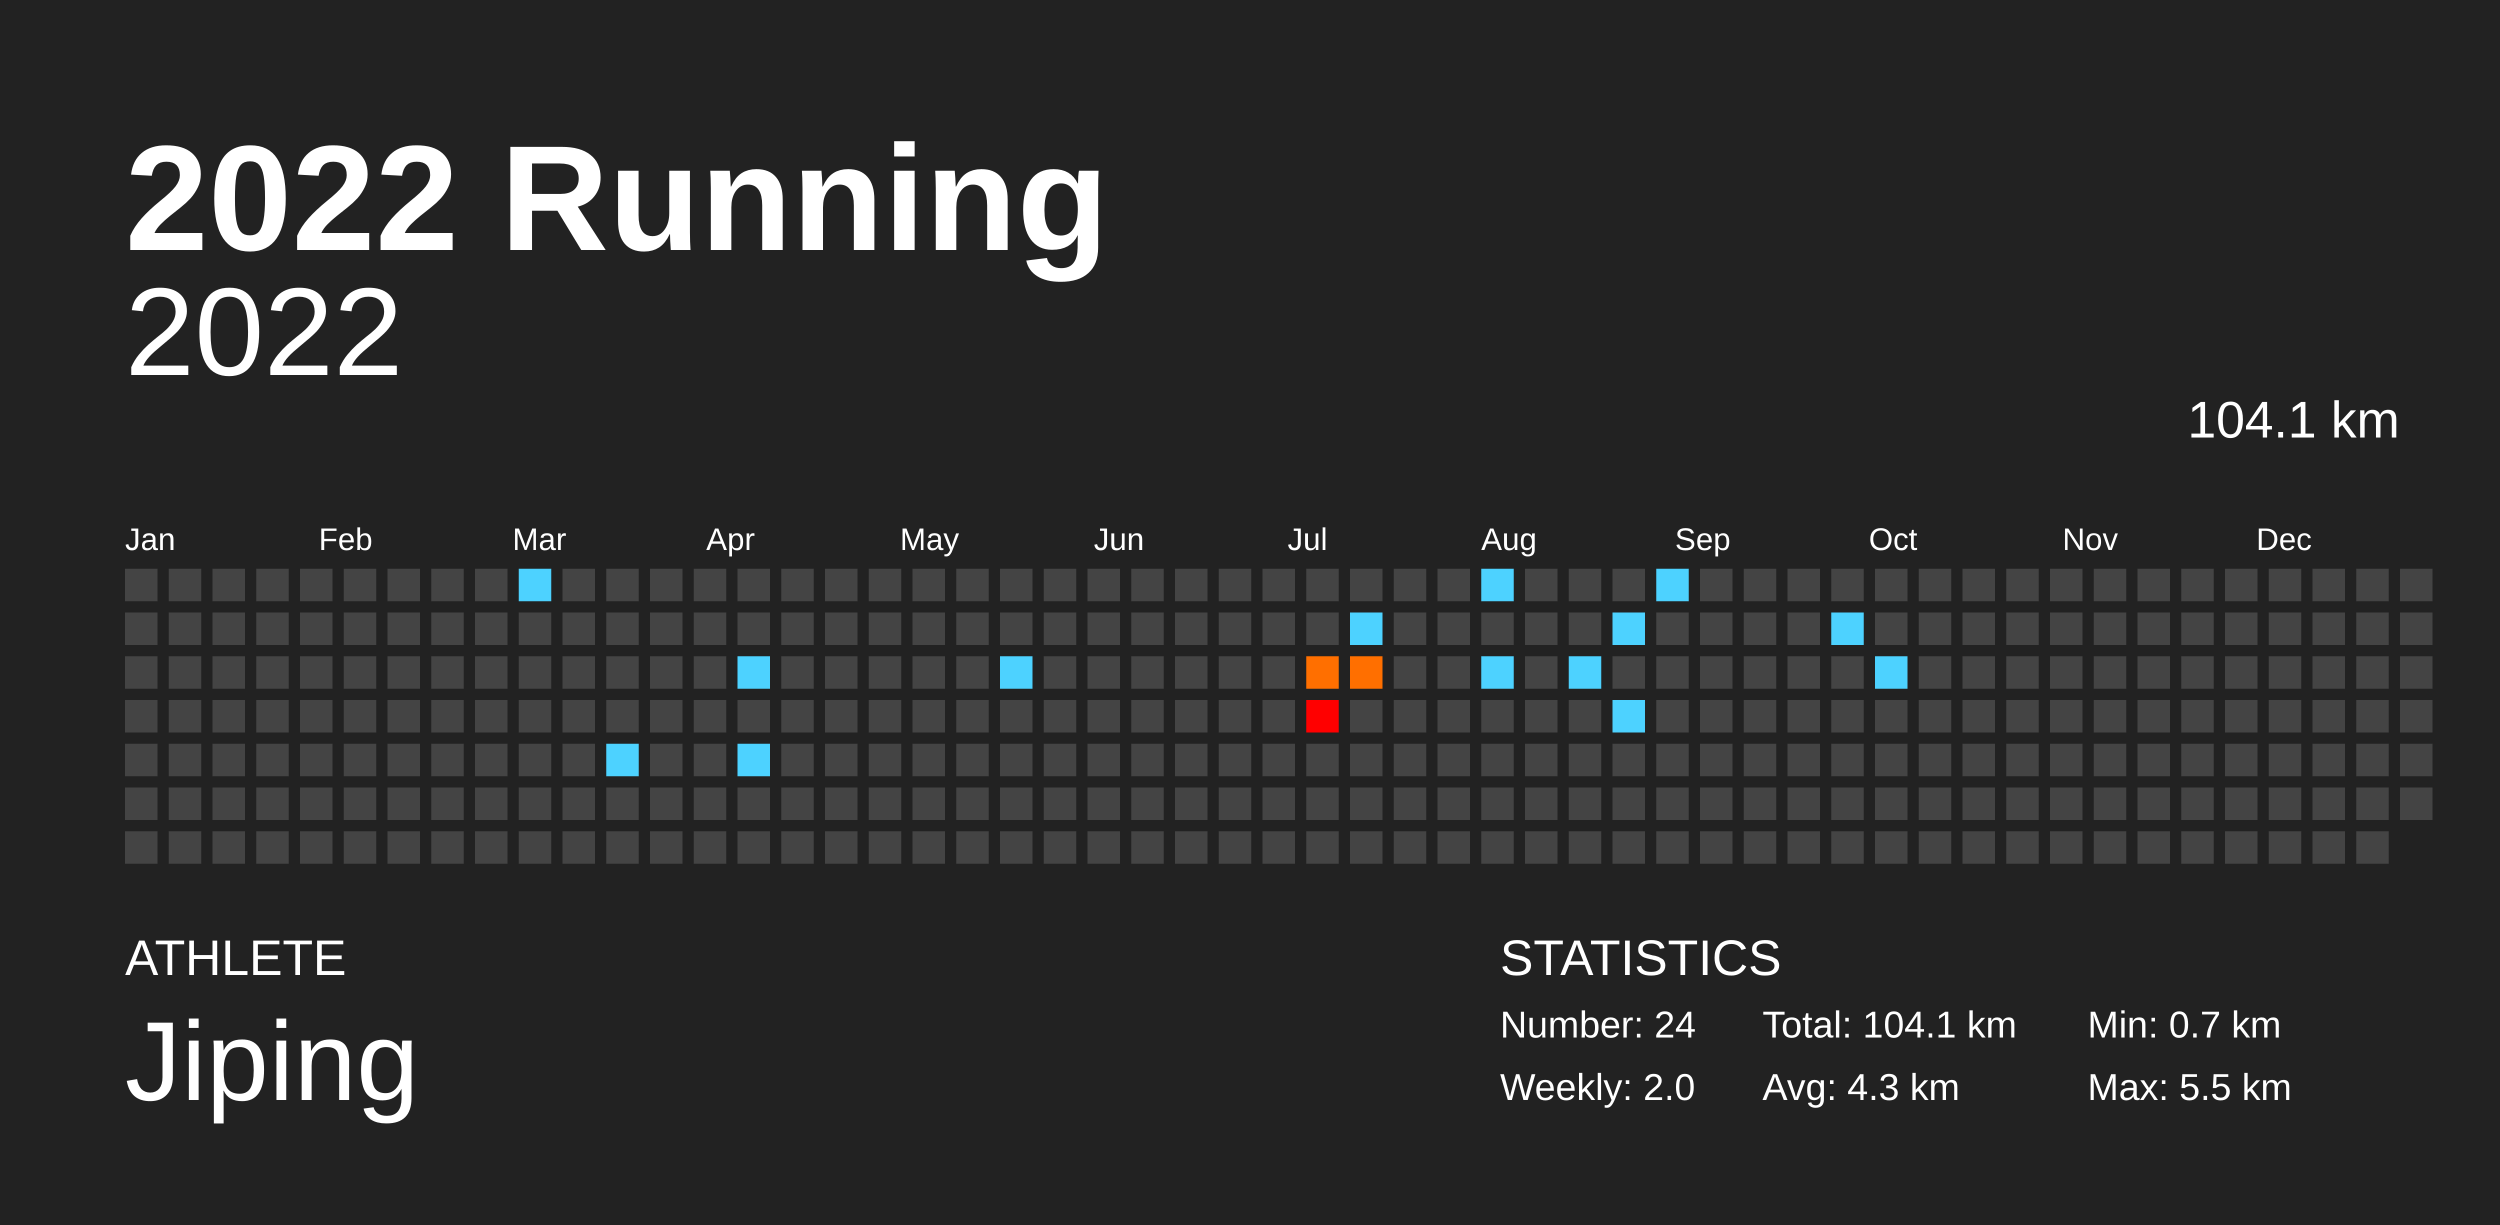
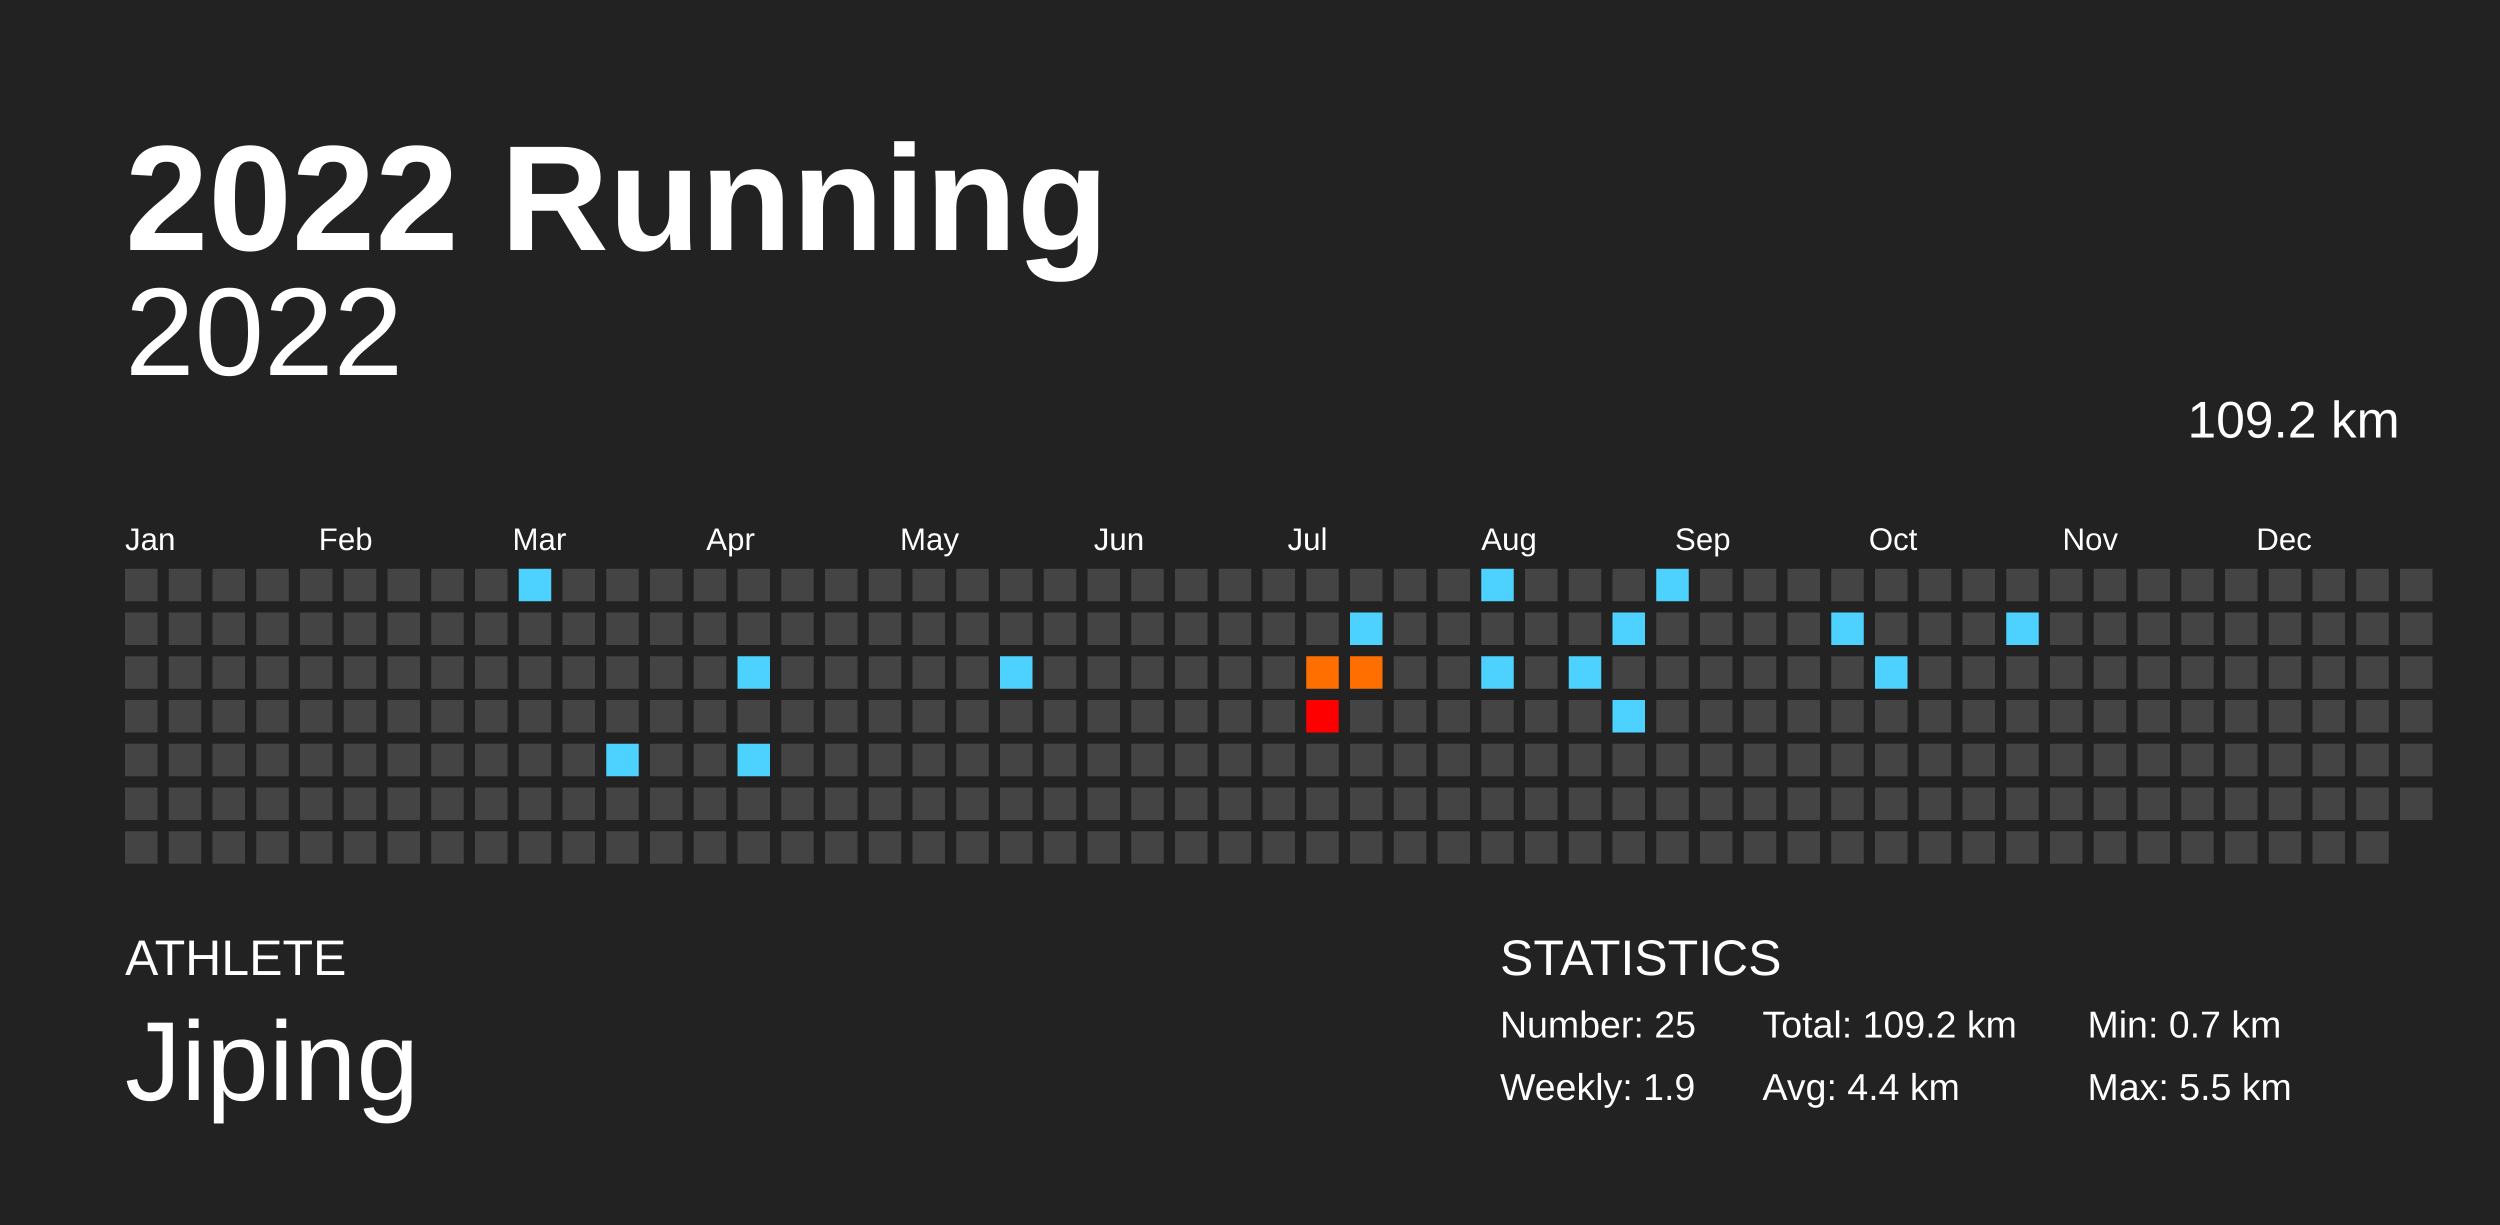
<svg xmlns="http://www.w3.org/2000/svg" baseProfile="full" height="98mm" version="1.1" viewBox="0,0,200,98" width="200mm">
  <defs />
  <rect fill="#222222" height="98" width="200" x="0" y="0" />
  <text fill="#FFFFFF" style="font-size:12px; font-family:Arial; font-weight:bold;" x="10" y="20">2022 Running</text>
  <text fill="#FFFFFF" style="font-size:4px; font-family:Arial" x="10" y="78">ATHLETE</text>
  <text fill="#FFFFFF" style="font-size:9px; font-family:Arial" x="10" y="88">Jiping</text>
  <text fill="#FFFFFF" style="font-size:4px; font-family:Arial" x="120" y="78">STATISTICS</text>
-   <text fill="#FFFFFF" style="font-size:3px; font-family:Arial" x="120" y="83">Number: 24</text>
-   <text fill="#FFFFFF" style="font-size:3px; font-family:Arial" x="120" y="88">Weekly: 2.0</text>
-   <text fill="#FFFFFF" style="font-size:3px; font-family:Arial" x="141" y="83">Total: 104.1 km</text>
-   <text fill="#FFFFFF" style="font-size:3px; font-family:Arial" x="141" y="88">Avg: 4.3 km</text>
+   <text fill="#FFFFFF" style="font-size:3px; font-family:Arial" x="120" y="83">Number: 25</text>
+   <text fill="#FFFFFF" style="font-size:3px; font-family:Arial" x="120" y="88">Weekly: 1.9</text>
+   <text fill="#FFFFFF" style="font-size:3px; font-family:Arial" x="141" y="83">Total: 109.2 km</text>
+   <text fill="#FFFFFF" style="font-size:3px; font-family:Arial" x="141" y="88">Avg: 4.4 km</text>
  <text fill="#FFFFFF" style="font-size:3px; font-family:Arial" x="167" y="83">Min: 0.7 km</text>
  <text fill="#FFFFFF" style="font-size:3px; font-family:Arial" x="167" y="88">Max: 5.5 km</text>
  <text alignment-baseline="hanging" fill="#FFFFFF" style="font-size:10.0px; font-family:Arial;" x="10" y="30">2022</text>
-   <text alignment-baseline="hanging" fill="#FFFFFF" style="font-size:4.125px; font-family:Arial;" x="175" y="35">104.1 km</text>
+   <text alignment-baseline="hanging" fill="#FFFFFF" style="font-size:4.125px; font-family:Arial;" x="175" y="35">109.2 km</text>
  <text fill="#FFFFFF" style="font-size:2.5px; font-family:Arial" x="10.0" y="44">Jan</text>
  <text fill="#FFFFFF" style="font-size:2.5px; font-family:Arial" x="25.5" y="44">Feb</text>
  <text fill="#FFFFFF" style="font-size:2.5px; font-family:Arial" x="41.0" y="44">Mar</text>
  <text fill="#FFFFFF" style="font-size:2.5px; font-family:Arial" x="56.5" y="44">Apr</text>
  <text fill="#FFFFFF" style="font-size:2.5px; font-family:Arial" x="72.0" y="44">May</text>
  <text fill="#FFFFFF" style="font-size:2.5px; font-family:Arial" x="87.5" y="44">Jun</text>
  <text fill="#FFFFFF" style="font-size:2.5px; font-family:Arial" x="103.0" y="44">Jul</text>
  <text fill="#FFFFFF" style="font-size:2.5px; font-family:Arial" x="118.5" y="44">Aug</text>
  <text fill="#FFFFFF" style="font-size:2.5px; font-family:Arial" x="134.0" y="44">Sep</text>
  <text fill="#FFFFFF" style="font-size:2.5px; font-family:Arial" x="149.5" y="44">Oct</text>
  <text fill="#FFFFFF" style="font-size:2.5px; font-family:Arial" x="165.0" y="44">Nov</text>
  <text fill="#FFFFFF" style="font-size:2.5px; font-family:Arial" x="180.5" y="44">Dec</text>
  <rect fill="#444444" height="2.6" width="2.6" x="10.0" y="45.5" />
  <rect fill="#444444" height="2.6" width="2.6" x="10.0" y="49.0" />
  <rect fill="#444444" height="2.6" width="2.6" x="10.0" y="52.5" />
  <rect fill="#444444" height="2.6" width="2.6" x="10.0" y="56.0" />
  <rect fill="#444444" height="2.6" width="2.6" x="10.0" y="59.5" />
  <rect fill="#444444" height="2.6" width="2.6" x="10.0" y="63.0" />
  <rect fill="#444444" height="2.6" width="2.6" x="10.0" y="66.5" />
  <rect fill="#444444" height="2.6" width="2.6" x="13.5" y="45.5" />
  <rect fill="#444444" height="2.6" width="2.6" x="13.5" y="49.0" />
  <rect fill="#444444" height="2.6" width="2.6" x="13.5" y="52.5" />
  <rect fill="#444444" height="2.6" width="2.6" x="13.5" y="56.0" />
  <rect fill="#444444" height="2.6" width="2.6" x="13.5" y="59.5" />
  <rect fill="#444444" height="2.6" width="2.6" x="13.5" y="63.0" />
  <rect fill="#444444" height="2.6" width="2.6" x="13.5" y="66.5" />
  <rect fill="#444444" height="2.6" width="2.6" x="17.0" y="45.5" />
  <rect fill="#444444" height="2.6" width="2.6" x="17.0" y="49.0" />
  <rect fill="#444444" height="2.6" width="2.6" x="17.0" y="52.5" />
  <rect fill="#444444" height="2.6" width="2.6" x="17.0" y="56.0" />
  <rect fill="#444444" height="2.6" width="2.6" x="17.0" y="59.5" />
  <rect fill="#444444" height="2.6" width="2.6" x="17.0" y="63.0" />
  <rect fill="#444444" height="2.6" width="2.6" x="17.0" y="66.5" />
  <rect fill="#444444" height="2.6" width="2.6" x="20.5" y="45.5" />
  <rect fill="#444444" height="2.6" width="2.6" x="20.5" y="49.0" />
  <rect fill="#444444" height="2.6" width="2.6" x="20.5" y="52.5" />
  <rect fill="#444444" height="2.6" width="2.6" x="20.5" y="56.0" />
  <rect fill="#444444" height="2.6" width="2.6" x="20.5" y="59.5" />
  <rect fill="#444444" height="2.6" width="2.6" x="20.5" y="63.0" />
  <rect fill="#444444" height="2.6" width="2.6" x="20.5" y="66.5" />
  <rect fill="#444444" height="2.6" width="2.6" x="24.0" y="45.5" />
  <rect fill="#444444" height="2.6" width="2.6" x="24.0" y="49.0" />
  <rect fill="#444444" height="2.6" width="2.6" x="24.0" y="52.5" />
  <rect fill="#444444" height="2.6" width="2.6" x="24.0" y="56.0" />
  <rect fill="#444444" height="2.6" width="2.6" x="24.0" y="59.5" />
  <rect fill="#444444" height="2.6" width="2.6" x="24.0" y="63.0" />
  <rect fill="#444444" height="2.6" width="2.6" x="24.0" y="66.5" />
  <rect fill="#444444" height="2.6" width="2.6" x="27.5" y="45.5" />
  <rect fill="#444444" height="2.6" width="2.6" x="27.5" y="49.0" />
  <rect fill="#444444" height="2.6" width="2.6" x="27.5" y="52.5" />
  <rect fill="#444444" height="2.6" width="2.6" x="27.5" y="56.0" />
  <rect fill="#444444" height="2.6" width="2.6" x="27.5" y="59.5" />
  <rect fill="#444444" height="2.6" width="2.6" x="27.5" y="63.0" />
  <rect fill="#444444" height="2.6" width="2.6" x="27.5" y="66.5" />
  <rect fill="#444444" height="2.6" width="2.6" x="31.0" y="45.5" />
  <rect fill="#444444" height="2.6" width="2.6" x="31.0" y="49.0" />
  <rect fill="#444444" height="2.6" width="2.6" x="31.0" y="52.5" />
  <rect fill="#444444" height="2.6" width="2.6" x="31.0" y="56.0" />
  <rect fill="#444444" height="2.6" width="2.6" x="31.0" y="59.5" />
  <rect fill="#444444" height="2.6" width="2.6" x="31.0" y="63.0" />
  <rect fill="#444444" height="2.6" width="2.6" x="31.0" y="66.5" />
  <rect fill="#444444" height="2.6" width="2.6" x="34.5" y="45.5" />
  <rect fill="#444444" height="2.6" width="2.6" x="34.5" y="49.0" />
  <rect fill="#444444" height="2.6" width="2.6" x="34.5" y="52.5" />
  <rect fill="#444444" height="2.6" width="2.6" x="34.5" y="56.0" />
  <rect fill="#444444" height="2.6" width="2.6" x="34.5" y="59.5" />
  <rect fill="#444444" height="2.6" width="2.6" x="34.5" y="63.0" />
  <rect fill="#444444" height="2.6" width="2.6" x="34.5" y="66.5" />
  <rect fill="#444444" height="2.6" width="2.6" x="38.0" y="45.5" />
  <rect fill="#444444" height="2.6" width="2.6" x="38.0" y="49.0" />
  <rect fill="#444444" height="2.6" width="2.6" x="38.0" y="52.5" />
  <rect fill="#444444" height="2.6" width="2.6" x="38.0" y="56.0" />
  <rect fill="#444444" height="2.6" width="2.6" x="38.0" y="59.5" />
  <rect fill="#444444" height="2.6" width="2.6" x="38.0" y="63.0" />
  <rect fill="#444444" height="2.6" width="2.6" x="38.0" y="66.5" />
  <rect fill="#4dd2ff" height="2.6" width="2.6" x="41.5" y="45.5" />
  <rect fill="#444444" height="2.6" width="2.6" x="41.5" y="49.0" />
  <rect fill="#444444" height="2.6" width="2.6" x="41.5" y="52.5" />
  <rect fill="#444444" height="2.6" width="2.6" x="41.5" y="56.0" />
  <rect fill="#444444" height="2.6" width="2.6" x="41.5" y="59.5" />
  <rect fill="#444444" height="2.6" width="2.6" x="41.5" y="63.0" />
  <rect fill="#444444" height="2.6" width="2.6" x="41.5" y="66.5" />
  <rect fill="#444444" height="2.6" width="2.6" x="45.0" y="45.5" />
  <rect fill="#444444" height="2.6" width="2.6" x="45.0" y="49.0" />
  <rect fill="#444444" height="2.6" width="2.6" x="45.0" y="52.5" />
  <rect fill="#444444" height="2.6" width="2.6" x="45.0" y="56.0" />
  <rect fill="#444444" height="2.6" width="2.6" x="45.0" y="59.5" />
  <rect fill="#444444" height="2.6" width="2.6" x="45.0" y="63.0" />
  <rect fill="#444444" height="2.6" width="2.6" x="45.0" y="66.5" />
  <rect fill="#444444" height="2.6" width="2.6" x="48.5" y="45.5" />
  <rect fill="#444444" height="2.6" width="2.6" x="48.5" y="49.0" />
  <rect fill="#444444" height="2.6" width="2.6" x="48.5" y="52.5" />
  <rect fill="#444444" height="2.6" width="2.6" x="48.5" y="56.0" />
  <rect fill="#4dd2ff" height="2.6" width="2.6" x="48.5" y="59.5" />
  <rect fill="#444444" height="2.6" width="2.6" x="48.5" y="63.0" />
  <rect fill="#444444" height="2.6" width="2.6" x="48.5" y="66.5" />
  <rect fill="#444444" height="2.6" width="2.6" x="52.0" y="45.5" />
  <rect fill="#444444" height="2.6" width="2.6" x="52.0" y="49.0" />
  <rect fill="#444444" height="2.6" width="2.6" x="52.0" y="52.5" />
  <rect fill="#444444" height="2.6" width="2.6" x="52.0" y="56.0" />
  <rect fill="#444444" height="2.6" width="2.6" x="52.0" y="59.5" />
  <rect fill="#444444" height="2.6" width="2.6" x="52.0" y="63.0" />
  <rect fill="#444444" height="2.6" width="2.6" x="52.0" y="66.5" />
  <rect fill="#444444" height="2.6" width="2.6" x="55.5" y="45.5" />
  <rect fill="#444444" height="2.6" width="2.6" x="55.5" y="49.0" />
  <rect fill="#444444" height="2.6" width="2.6" x="55.5" y="52.5" />
  <rect fill="#444444" height="2.6" width="2.6" x="55.5" y="56.0" />
  <rect fill="#444444" height="2.6" width="2.6" x="55.5" y="59.5" />
  <rect fill="#444444" height="2.6" width="2.6" x="55.5" y="63.0" />
  <rect fill="#444444" height="2.6" width="2.6" x="55.5" y="66.5" />
  <rect fill="#444444" height="2.6" width="2.6" x="59.0" y="45.5" />
  <rect fill="#444444" height="2.6" width="2.6" x="59.0" y="49.0" />
  <rect fill="#4dd2ff" height="2.6" width="2.6" x="59.0" y="52.5" />
  <rect fill="#444444" height="2.6" width="2.6" x="59.0" y="56.0" />
  <rect fill="#4dd2ff" height="2.6" width="2.6" x="59.0" y="59.5" />
  <rect fill="#444444" height="2.6" width="2.6" x="59.0" y="63.0" />
  <rect fill="#444444" height="2.6" width="2.6" x="59.0" y="66.5" />
  <rect fill="#444444" height="2.6" width="2.6" x="62.5" y="45.5" />
  <rect fill="#444444" height="2.6" width="2.6" x="62.5" y="49.0" />
  <rect fill="#444444" height="2.6" width="2.6" x="62.5" y="52.5" />
  <rect fill="#444444" height="2.6" width="2.6" x="62.5" y="56.0" />
  <rect fill="#444444" height="2.6" width="2.6" x="62.5" y="59.5" />
  <rect fill="#444444" height="2.6" width="2.6" x="62.5" y="63.0" />
  <rect fill="#444444" height="2.6" width="2.6" x="62.5" y="66.5" />
  <rect fill="#444444" height="2.6" width="2.6" x="66.0" y="45.5" />
  <rect fill="#444444" height="2.6" width="2.6" x="66.0" y="49.0" />
  <rect fill="#444444" height="2.6" width="2.6" x="66.0" y="52.5" />
  <rect fill="#444444" height="2.6" width="2.6" x="66.0" y="56.0" />
  <rect fill="#444444" height="2.6" width="2.6" x="66.0" y="59.5" />
  <rect fill="#444444" height="2.6" width="2.6" x="66.0" y="63.0" />
  <rect fill="#444444" height="2.6" width="2.6" x="66.0" y="66.5" />
  <rect fill="#444444" height="2.6" width="2.6" x="69.5" y="45.5" />
  <rect fill="#444444" height="2.6" width="2.6" x="69.5" y="49.0" />
  <rect fill="#444444" height="2.6" width="2.6" x="69.5" y="52.5" />
  <rect fill="#444444" height="2.6" width="2.6" x="69.5" y="56.0" />
  <rect fill="#444444" height="2.6" width="2.6" x="69.5" y="59.5" />
  <rect fill="#444444" height="2.6" width="2.6" x="69.5" y="63.0" />
  <rect fill="#444444" height="2.6" width="2.6" x="69.5" y="66.5" />
  <rect fill="#444444" height="2.6" width="2.6" x="73.0" y="45.5" />
  <rect fill="#444444" height="2.6" width="2.6" x="73.0" y="49.0" />
  <rect fill="#444444" height="2.6" width="2.6" x="73.0" y="52.5" />
  <rect fill="#444444" height="2.6" width="2.6" x="73.0" y="56.0" />
  <rect fill="#444444" height="2.6" width="2.6" x="73.0" y="59.5" />
  <rect fill="#444444" height="2.6" width="2.6" x="73.0" y="63.0" />
  <rect fill="#444444" height="2.6" width="2.6" x="73.0" y="66.5" />
  <rect fill="#444444" height="2.6" width="2.6" x="76.5" y="45.5" />
  <rect fill="#444444" height="2.6" width="2.6" x="76.5" y="49.0" />
  <rect fill="#444444" height="2.6" width="2.6" x="76.5" y="52.5" />
  <rect fill="#444444" height="2.6" width="2.6" x="76.5" y="56.0" />
  <rect fill="#444444" height="2.6" width="2.6" x="76.5" y="59.5" />
  <rect fill="#444444" height="2.6" width="2.6" x="76.5" y="63.0" />
  <rect fill="#444444" height="2.6" width="2.6" x="76.5" y="66.5" />
  <rect fill="#444444" height="2.6" width="2.6" x="80.0" y="45.5" />
  <rect fill="#444444" height="2.6" width="2.6" x="80.0" y="49.0" />
  <rect fill="#4dd2ff" height="2.6" width="2.6" x="80.0" y="52.5" />
  <rect fill="#444444" height="2.6" width="2.6" x="80.0" y="56.0" />
  <rect fill="#444444" height="2.6" width="2.6" x="80.0" y="59.5" />
  <rect fill="#444444" height="2.6" width="2.6" x="80.0" y="63.0" />
  <rect fill="#444444" height="2.6" width="2.6" x="80.0" y="66.5" />
  <rect fill="#444444" height="2.6" width="2.6" x="83.5" y="45.5" />
  <rect fill="#444444" height="2.6" width="2.6" x="83.5" y="49.0" />
  <rect fill="#444444" height="2.6" width="2.6" x="83.5" y="52.5" />
  <rect fill="#444444" height="2.6" width="2.6" x="83.5" y="56.0" />
  <rect fill="#444444" height="2.6" width="2.6" x="83.5" y="59.5" />
  <rect fill="#444444" height="2.6" width="2.6" x="83.5" y="63.0" />
  <rect fill="#444444" height="2.6" width="2.6" x="83.5" y="66.5" />
  <rect fill="#444444" height="2.6" width="2.6" x="87.0" y="45.5" />
  <rect fill="#444444" height="2.6" width="2.6" x="87.0" y="49.0" />
  <rect fill="#444444" height="2.6" width="2.6" x="87.0" y="52.5" />
  <rect fill="#444444" height="2.6" width="2.6" x="87.0" y="56.0" />
  <rect fill="#444444" height="2.6" width="2.6" x="87.0" y="59.5" />
  <rect fill="#444444" height="2.6" width="2.6" x="87.0" y="63.0" />
  <rect fill="#444444" height="2.6" width="2.6" x="87.0" y="66.5" />
  <rect fill="#444444" height="2.6" width="2.6" x="90.5" y="45.5" />
  <rect fill="#444444" height="2.6" width="2.6" x="90.5" y="49.0" />
  <rect fill="#444444" height="2.6" width="2.6" x="90.5" y="52.5" />
  <rect fill="#444444" height="2.6" width="2.6" x="90.5" y="56.0" />
  <rect fill="#444444" height="2.6" width="2.6" x="90.5" y="59.5" />
  <rect fill="#444444" height="2.6" width="2.6" x="90.5" y="63.0" />
  <rect fill="#444444" height="2.6" width="2.6" x="90.5" y="66.5" />
  <rect fill="#444444" height="2.6" width="2.6" x="94.0" y="45.5" />
  <rect fill="#444444" height="2.6" width="2.6" x="94.0" y="49.0" />
  <rect fill="#444444" height="2.6" width="2.6" x="94.0" y="52.5" />
  <rect fill="#444444" height="2.6" width="2.6" x="94.0" y="56.0" />
  <rect fill="#444444" height="2.6" width="2.6" x="94.0" y="59.5" />
  <rect fill="#444444" height="2.6" width="2.6" x="94.0" y="63.0" />
  <rect fill="#444444" height="2.6" width="2.6" x="94.0" y="66.5" />
  <rect fill="#444444" height="2.6" width="2.6" x="97.5" y="45.5" />
  <rect fill="#444444" height="2.6" width="2.6" x="97.5" y="49.0" />
  <rect fill="#444444" height="2.6" width="2.6" x="97.5" y="52.5" />
  <rect fill="#444444" height="2.6" width="2.6" x="97.5" y="56.0" />
  <rect fill="#444444" height="2.6" width="2.6" x="97.5" y="59.5" />
  <rect fill="#444444" height="2.6" width="2.6" x="97.5" y="63.0" />
  <rect fill="#444444" height="2.6" width="2.6" x="97.5" y="66.5" />
  <rect fill="#444444" height="2.6" width="2.6" x="101.0" y="45.5" />
  <rect fill="#444444" height="2.6" width="2.6" x="101.0" y="49.0" />
  <rect fill="#444444" height="2.6" width="2.6" x="101.0" y="52.5" />
  <rect fill="#444444" height="2.6" width="2.6" x="101.0" y="56.0" />
  <rect fill="#444444" height="2.6" width="2.6" x="101.0" y="59.5" />
  <rect fill="#444444" height="2.6" width="2.6" x="101.0" y="63.0" />
  <rect fill="#444444" height="2.6" width="2.6" x="101.0" y="66.5" />
  <rect fill="#444444" height="2.6" width="2.6" x="104.5" y="45.5" />
  <rect fill="#444444" height="2.6" width="2.6" x="104.5" y="49.0" />
  <rect fill="#ff6f00" height="2.6" width="2.6" x="104.5" y="52.5" />
  <rect fill="#ff0000" height="2.6" width="2.6" x="104.5" y="56.0" />
  <rect fill="#444444" height="2.6" width="2.6" x="104.5" y="59.5" />
  <rect fill="#444444" height="2.6" width="2.6" x="104.5" y="63.0" />
  <rect fill="#444444" height="2.6" width="2.6" x="104.5" y="66.5" />
  <rect fill="#444444" height="2.6" width="2.6" x="108.0" y="45.5" />
  <rect fill="#4dd2ff" height="2.6" width="2.6" x="108.0" y="49.0" />
  <rect fill="#ff6f00" height="2.6" width="2.6" x="108.0" y="52.5" />
  <rect fill="#444444" height="2.6" width="2.6" x="108.0" y="56.0" />
  <rect fill="#444444" height="2.6" width="2.6" x="108.0" y="59.5" />
  <rect fill="#444444" height="2.6" width="2.6" x="108.0" y="63.0" />
  <rect fill="#444444" height="2.6" width="2.6" x="108.0" y="66.5" />
  <rect fill="#444444" height="2.6" width="2.6" x="111.5" y="45.5" />
  <rect fill="#444444" height="2.6" width="2.6" x="111.5" y="49.0" />
  <rect fill="#444444" height="2.6" width="2.6" x="111.5" y="52.5" />
  <rect fill="#444444" height="2.6" width="2.6" x="111.5" y="56.0" />
  <rect fill="#444444" height="2.6" width="2.6" x="111.5" y="59.5" />
  <rect fill="#444444" height="2.6" width="2.6" x="111.5" y="63.0" />
  <rect fill="#444444" height="2.6" width="2.6" x="111.5" y="66.5" />
  <rect fill="#444444" height="2.6" width="2.6" x="115.0" y="45.5" />
  <rect fill="#444444" height="2.6" width="2.6" x="115.0" y="49.0" />
  <rect fill="#444444" height="2.6" width="2.6" x="115.0" y="52.5" />
  <rect fill="#444444" height="2.6" width="2.6" x="115.0" y="56.0" />
  <rect fill="#444444" height="2.6" width="2.6" x="115.0" y="59.5" />
  <rect fill="#444444" height="2.6" width="2.6" x="115.0" y="63.0" />
  <rect fill="#444444" height="2.6" width="2.6" x="115.0" y="66.5" />
  <rect fill="#4dd2ff" height="2.6" width="2.6" x="118.5" y="45.5" />
  <rect fill="#444444" height="2.6" width="2.6" x="118.5" y="49.0" />
  <rect fill="#4dd2ff" height="2.6" width="2.6" x="118.5" y="52.5" />
  <rect fill="#444444" height="2.6" width="2.6" x="118.5" y="56.0" />
  <rect fill="#444444" height="2.6" width="2.6" x="118.5" y="59.5" />
  <rect fill="#444444" height="2.6" width="2.6" x="118.5" y="63.0" />
  <rect fill="#444444" height="2.6" width="2.6" x="118.5" y="66.5" />
  <rect fill="#444444" height="2.6" width="2.6" x="122.0" y="45.5" />
  <rect fill="#444444" height="2.6" width="2.6" x="122.0" y="49.0" />
  <rect fill="#444444" height="2.6" width="2.6" x="122.0" y="52.5" />
  <rect fill="#444444" height="2.6" width="2.6" x="122.0" y="56.0" />
  <rect fill="#444444" height="2.6" width="2.6" x="122.0" y="59.5" />
  <rect fill="#444444" height="2.6" width="2.6" x="122.0" y="63.0" />
  <rect fill="#444444" height="2.6" width="2.6" x="122.0" y="66.5" />
  <rect fill="#444444" height="2.6" width="2.6" x="125.5" y="45.5" />
  <rect fill="#444444" height="2.6" width="2.6" x="125.5" y="49.0" />
  <rect fill="#4dd2ff" height="2.6" width="2.6" x="125.5" y="52.5" />
  <rect fill="#444444" height="2.6" width="2.6" x="125.5" y="56.0" />
  <rect fill="#444444" height="2.6" width="2.6" x="125.5" y="59.5" />
  <rect fill="#444444" height="2.6" width="2.6" x="125.5" y="63.0" />
  <rect fill="#444444" height="2.6" width="2.6" x="125.5" y="66.5" />
  <rect fill="#444444" height="2.6" width="2.6" x="129.0" y="45.5" />
  <rect fill="#4dd2ff" height="2.6" width="2.6" x="129.0" y="49.0" />
  <rect fill="#444444" height="2.6" width="2.6" x="129.0" y="52.5" />
  <rect fill="#4dd2ff" height="2.6" width="2.6" x="129.0" y="56.0" />
  <rect fill="#444444" height="2.6" width="2.6" x="129.0" y="59.5" />
  <rect fill="#444444" height="2.6" width="2.6" x="129.0" y="63.0" />
  <rect fill="#444444" height="2.6" width="2.6" x="129.0" y="66.5" />
  <rect fill="#4dd2ff" height="2.6" width="2.6" x="132.5" y="45.5" />
  <rect fill="#444444" height="2.6" width="2.6" x="132.5" y="49.0" />
  <rect fill="#444444" height="2.6" width="2.6" x="132.5" y="52.5" />
  <rect fill="#444444" height="2.6" width="2.6" x="132.5" y="56.0" />
  <rect fill="#444444" height="2.6" width="2.6" x="132.5" y="59.5" />
  <rect fill="#444444" height="2.6" width="2.6" x="132.5" y="63.0" />
  <rect fill="#444444" height="2.6" width="2.6" x="132.5" y="66.5" />
  <rect fill="#444444" height="2.6" width="2.6" x="136.0" y="45.5" />
  <rect fill="#444444" height="2.6" width="2.6" x="136.0" y="49.0" />
  <rect fill="#444444" height="2.6" width="2.6" x="136.0" y="52.5" />
  <rect fill="#444444" height="2.6" width="2.6" x="136.0" y="56.0" />
  <rect fill="#444444" height="2.6" width="2.6" x="136.0" y="59.5" />
  <rect fill="#444444" height="2.6" width="2.6" x="136.0" y="63.0" />
  <rect fill="#444444" height="2.6" width="2.6" x="136.0" y="66.5" />
  <rect fill="#444444" height="2.6" width="2.6" x="139.5" y="45.5" />
  <rect fill="#444444" height="2.6" width="2.6" x="139.5" y="49.0" />
  <rect fill="#444444" height="2.6" width="2.6" x="139.5" y="52.5" />
  <rect fill="#444444" height="2.6" width="2.6" x="139.5" y="56.0" />
  <rect fill="#444444" height="2.6" width="2.6" x="139.5" y="59.5" />
  <rect fill="#444444" height="2.6" width="2.6" x="139.5" y="63.0" />
  <rect fill="#444444" height="2.6" width="2.6" x="139.5" y="66.5" />
  <rect fill="#444444" height="2.6" width="2.6" x="143.0" y="45.5" />
  <rect fill="#444444" height="2.6" width="2.6" x="143.0" y="49.0" />
  <rect fill="#444444" height="2.6" width="2.6" x="143.0" y="52.5" />
  <rect fill="#444444" height="2.6" width="2.6" x="143.0" y="56.0" />
  <rect fill="#444444" height="2.6" width="2.6" x="143.0" y="59.5" />
  <rect fill="#444444" height="2.6" width="2.6" x="143.0" y="63.0" />
  <rect fill="#444444" height="2.6" width="2.6" x="143.0" y="66.5" />
  <rect fill="#444444" height="2.6" width="2.6" x="146.5" y="45.5" />
  <rect fill="#4dd2ff" height="2.6" width="2.6" x="146.5" y="49.0" />
  <rect fill="#444444" height="2.6" width="2.6" x="146.5" y="52.5" />
  <rect fill="#444444" height="2.6" width="2.6" x="146.5" y="56.0" />
  <rect fill="#444444" height="2.6" width="2.6" x="146.5" y="59.5" />
  <rect fill="#444444" height="2.6" width="2.6" x="146.5" y="63.0" />
  <rect fill="#444444" height="2.6" width="2.6" x="146.5" y="66.5" />
  <rect fill="#444444" height="2.6" width="2.6" x="150.0" y="45.5" />
  <rect fill="#444444" height="2.6" width="2.6" x="150.0" y="49.0" />
  <rect fill="#4dd2ff" height="2.6" width="2.6" x="150.0" y="52.5" />
  <rect fill="#444444" height="2.6" width="2.6" x="150.0" y="56.0" />
  <rect fill="#444444" height="2.6" width="2.6" x="150.0" y="59.5" />
  <rect fill="#444444" height="2.6" width="2.6" x="150.0" y="63.0" />
  <rect fill="#444444" height="2.6" width="2.6" x="150.0" y="66.5" />
  <rect fill="#444444" height="2.6" width="2.6" x="153.5" y="45.5" />
  <rect fill="#444444" height="2.6" width="2.6" x="153.5" y="49.0" />
  <rect fill="#444444" height="2.6" width="2.6" x="153.5" y="52.5" />
  <rect fill="#444444" height="2.6" width="2.6" x="153.5" y="56.0" />
  <rect fill="#444444" height="2.6" width="2.6" x="153.5" y="59.5" />
  <rect fill="#444444" height="2.6" width="2.6" x="153.5" y="63.0" />
  <rect fill="#444444" height="2.6" width="2.6" x="153.5" y="66.5" />
  <rect fill="#444444" height="2.6" width="2.6" x="157.0" y="45.5" />
  <rect fill="#444444" height="2.6" width="2.6" x="157.0" y="49.0" />
  <rect fill="#444444" height="2.6" width="2.6" x="157.0" y="52.5" />
  <rect fill="#444444" height="2.6" width="2.6" x="157.0" y="56.0" />
  <rect fill="#444444" height="2.6" width="2.6" x="157.0" y="59.5" />
  <rect fill="#444444" height="2.6" width="2.6" x="157.0" y="63.0" />
  <rect fill="#444444" height="2.6" width="2.6" x="157.0" y="66.5" />
  <rect fill="#444444" height="2.6" width="2.6" x="160.5" y="45.5" />
-   <rect fill="#444444" height="2.6" width="2.6" x="160.5" y="49.0" />
+   <rect fill="#4dd2ff" height="2.6" width="2.6" x="160.5" y="49.0" />
  <rect fill="#444444" height="2.6" width="2.6" x="160.5" y="52.5" />
  <rect fill="#444444" height="2.6" width="2.6" x="160.5" y="56.0" />
  <rect fill="#444444" height="2.6" width="2.6" x="160.5" y="59.5" />
  <rect fill="#444444" height="2.6" width="2.6" x="160.5" y="63.0" />
  <rect fill="#444444" height="2.6" width="2.6" x="160.5" y="66.5" />
  <rect fill="#444444" height="2.6" width="2.6" x="164.0" y="45.5" />
  <rect fill="#444444" height="2.6" width="2.6" x="164.0" y="49.0" />
  <rect fill="#444444" height="2.6" width="2.6" x="164.0" y="52.5" />
  <rect fill="#444444" height="2.6" width="2.6" x="164.0" y="56.0" />
  <rect fill="#444444" height="2.6" width="2.6" x="164.0" y="59.5" />
  <rect fill="#444444" height="2.6" width="2.6" x="164.0" y="63.0" />
  <rect fill="#444444" height="2.6" width="2.6" x="164.0" y="66.5" />
  <rect fill="#444444" height="2.6" width="2.6" x="167.5" y="45.5" />
  <rect fill="#444444" height="2.6" width="2.6" x="167.5" y="49.0" />
  <rect fill="#444444" height="2.6" width="2.6" x="167.5" y="52.5" />
  <rect fill="#444444" height="2.6" width="2.6" x="167.5" y="56.0" />
  <rect fill="#444444" height="2.6" width="2.6" x="167.5" y="59.5" />
  <rect fill="#444444" height="2.6" width="2.6" x="167.5" y="63.0" />
  <rect fill="#444444" height="2.6" width="2.6" x="167.5" y="66.5" />
  <rect fill="#444444" height="2.6" width="2.6" x="171.0" y="45.5" />
  <rect fill="#444444" height="2.6" width="2.6" x="171.0" y="49.0" />
  <rect fill="#444444" height="2.6" width="2.6" x="171.0" y="52.5" />
  <rect fill="#444444" height="2.6" width="2.6" x="171.0" y="56.0" />
  <rect fill="#444444" height="2.6" width="2.6" x="171.0" y="59.5" />
  <rect fill="#444444" height="2.6" width="2.6" x="171.0" y="63.0" />
  <rect fill="#444444" height="2.6" width="2.6" x="171.0" y="66.5" />
  <rect fill="#444444" height="2.6" width="2.6" x="174.5" y="45.5" />
  <rect fill="#444444" height="2.6" width="2.6" x="174.5" y="49.0" />
  <rect fill="#444444" height="2.6" width="2.6" x="174.5" y="52.5" />
  <rect fill="#444444" height="2.6" width="2.6" x="174.5" y="56.0" />
  <rect fill="#444444" height="2.6" width="2.6" x="174.5" y="59.5" />
  <rect fill="#444444" height="2.6" width="2.6" x="174.5" y="63.0" />
  <rect fill="#444444" height="2.6" width="2.6" x="174.5" y="66.5" />
  <rect fill="#444444" height="2.6" width="2.6" x="178.0" y="45.5" />
  <rect fill="#444444" height="2.6" width="2.6" x="178.0" y="49.0" />
  <rect fill="#444444" height="2.6" width="2.6" x="178.0" y="52.5" />
  <rect fill="#444444" height="2.6" width="2.6" x="178.0" y="56.0" />
  <rect fill="#444444" height="2.6" width="2.6" x="178.0" y="59.5" />
  <rect fill="#444444" height="2.6" width="2.6" x="178.0" y="63.0" />
  <rect fill="#444444" height="2.6" width="2.6" x="178.0" y="66.5" />
  <rect fill="#444444" height="2.6" width="2.6" x="181.5" y="45.5" />
  <rect fill="#444444" height="2.6" width="2.6" x="181.5" y="49.0" />
  <rect fill="#444444" height="2.6" width="2.6" x="181.5" y="52.5" />
  <rect fill="#444444" height="2.6" width="2.6" x="181.5" y="56.0" />
  <rect fill="#444444" height="2.6" width="2.6" x="181.5" y="59.5" />
  <rect fill="#444444" height="2.6" width="2.6" x="181.5" y="63.0" />
  <rect fill="#444444" height="2.6" width="2.6" x="181.5" y="66.5" />
  <rect fill="#444444" height="2.6" width="2.6" x="185.0" y="45.5" />
  <rect fill="#444444" height="2.6" width="2.6" x="185.0" y="49.0" />
  <rect fill="#444444" height="2.6" width="2.6" x="185.0" y="52.5" />
  <rect fill="#444444" height="2.6" width="2.6" x="185.0" y="56.0" />
  <rect fill="#444444" height="2.6" width="2.6" x="185.0" y="59.5" />
  <rect fill="#444444" height="2.6" width="2.6" x="185.0" y="63.0" />
  <rect fill="#444444" height="2.6" width="2.6" x="185.0" y="66.5" />
  <rect fill="#444444" height="2.6" width="2.6" x="188.5" y="45.5" />
  <rect fill="#444444" height="2.6" width="2.6" x="188.5" y="49.0" />
  <rect fill="#444444" height="2.6" width="2.6" x="188.5" y="52.5" />
  <rect fill="#444444" height="2.6" width="2.6" x="188.5" y="56.0" />
  <rect fill="#444444" height="2.6" width="2.6" x="188.5" y="59.5" />
  <rect fill="#444444" height="2.6" width="2.6" x="188.5" y="63.0" />
  <rect fill="#444444" height="2.6" width="2.6" x="188.5" y="66.5" />
  <rect fill="#444444" height="2.6" width="2.6" x="192.0" y="45.5" />
  <rect fill="#444444" height="2.6" width="2.6" x="192.0" y="49.0" />
  <rect fill="#444444" height="2.6" width="2.6" x="192.0" y="52.5" />
  <rect fill="#444444" height="2.6" width="2.6" x="192.0" y="56.0" />
  <rect fill="#444444" height="2.6" width="2.6" x="192.0" y="59.5" />
  <rect fill="#444444" height="2.6" width="2.6" x="192.0" y="63.0" />
</svg>
